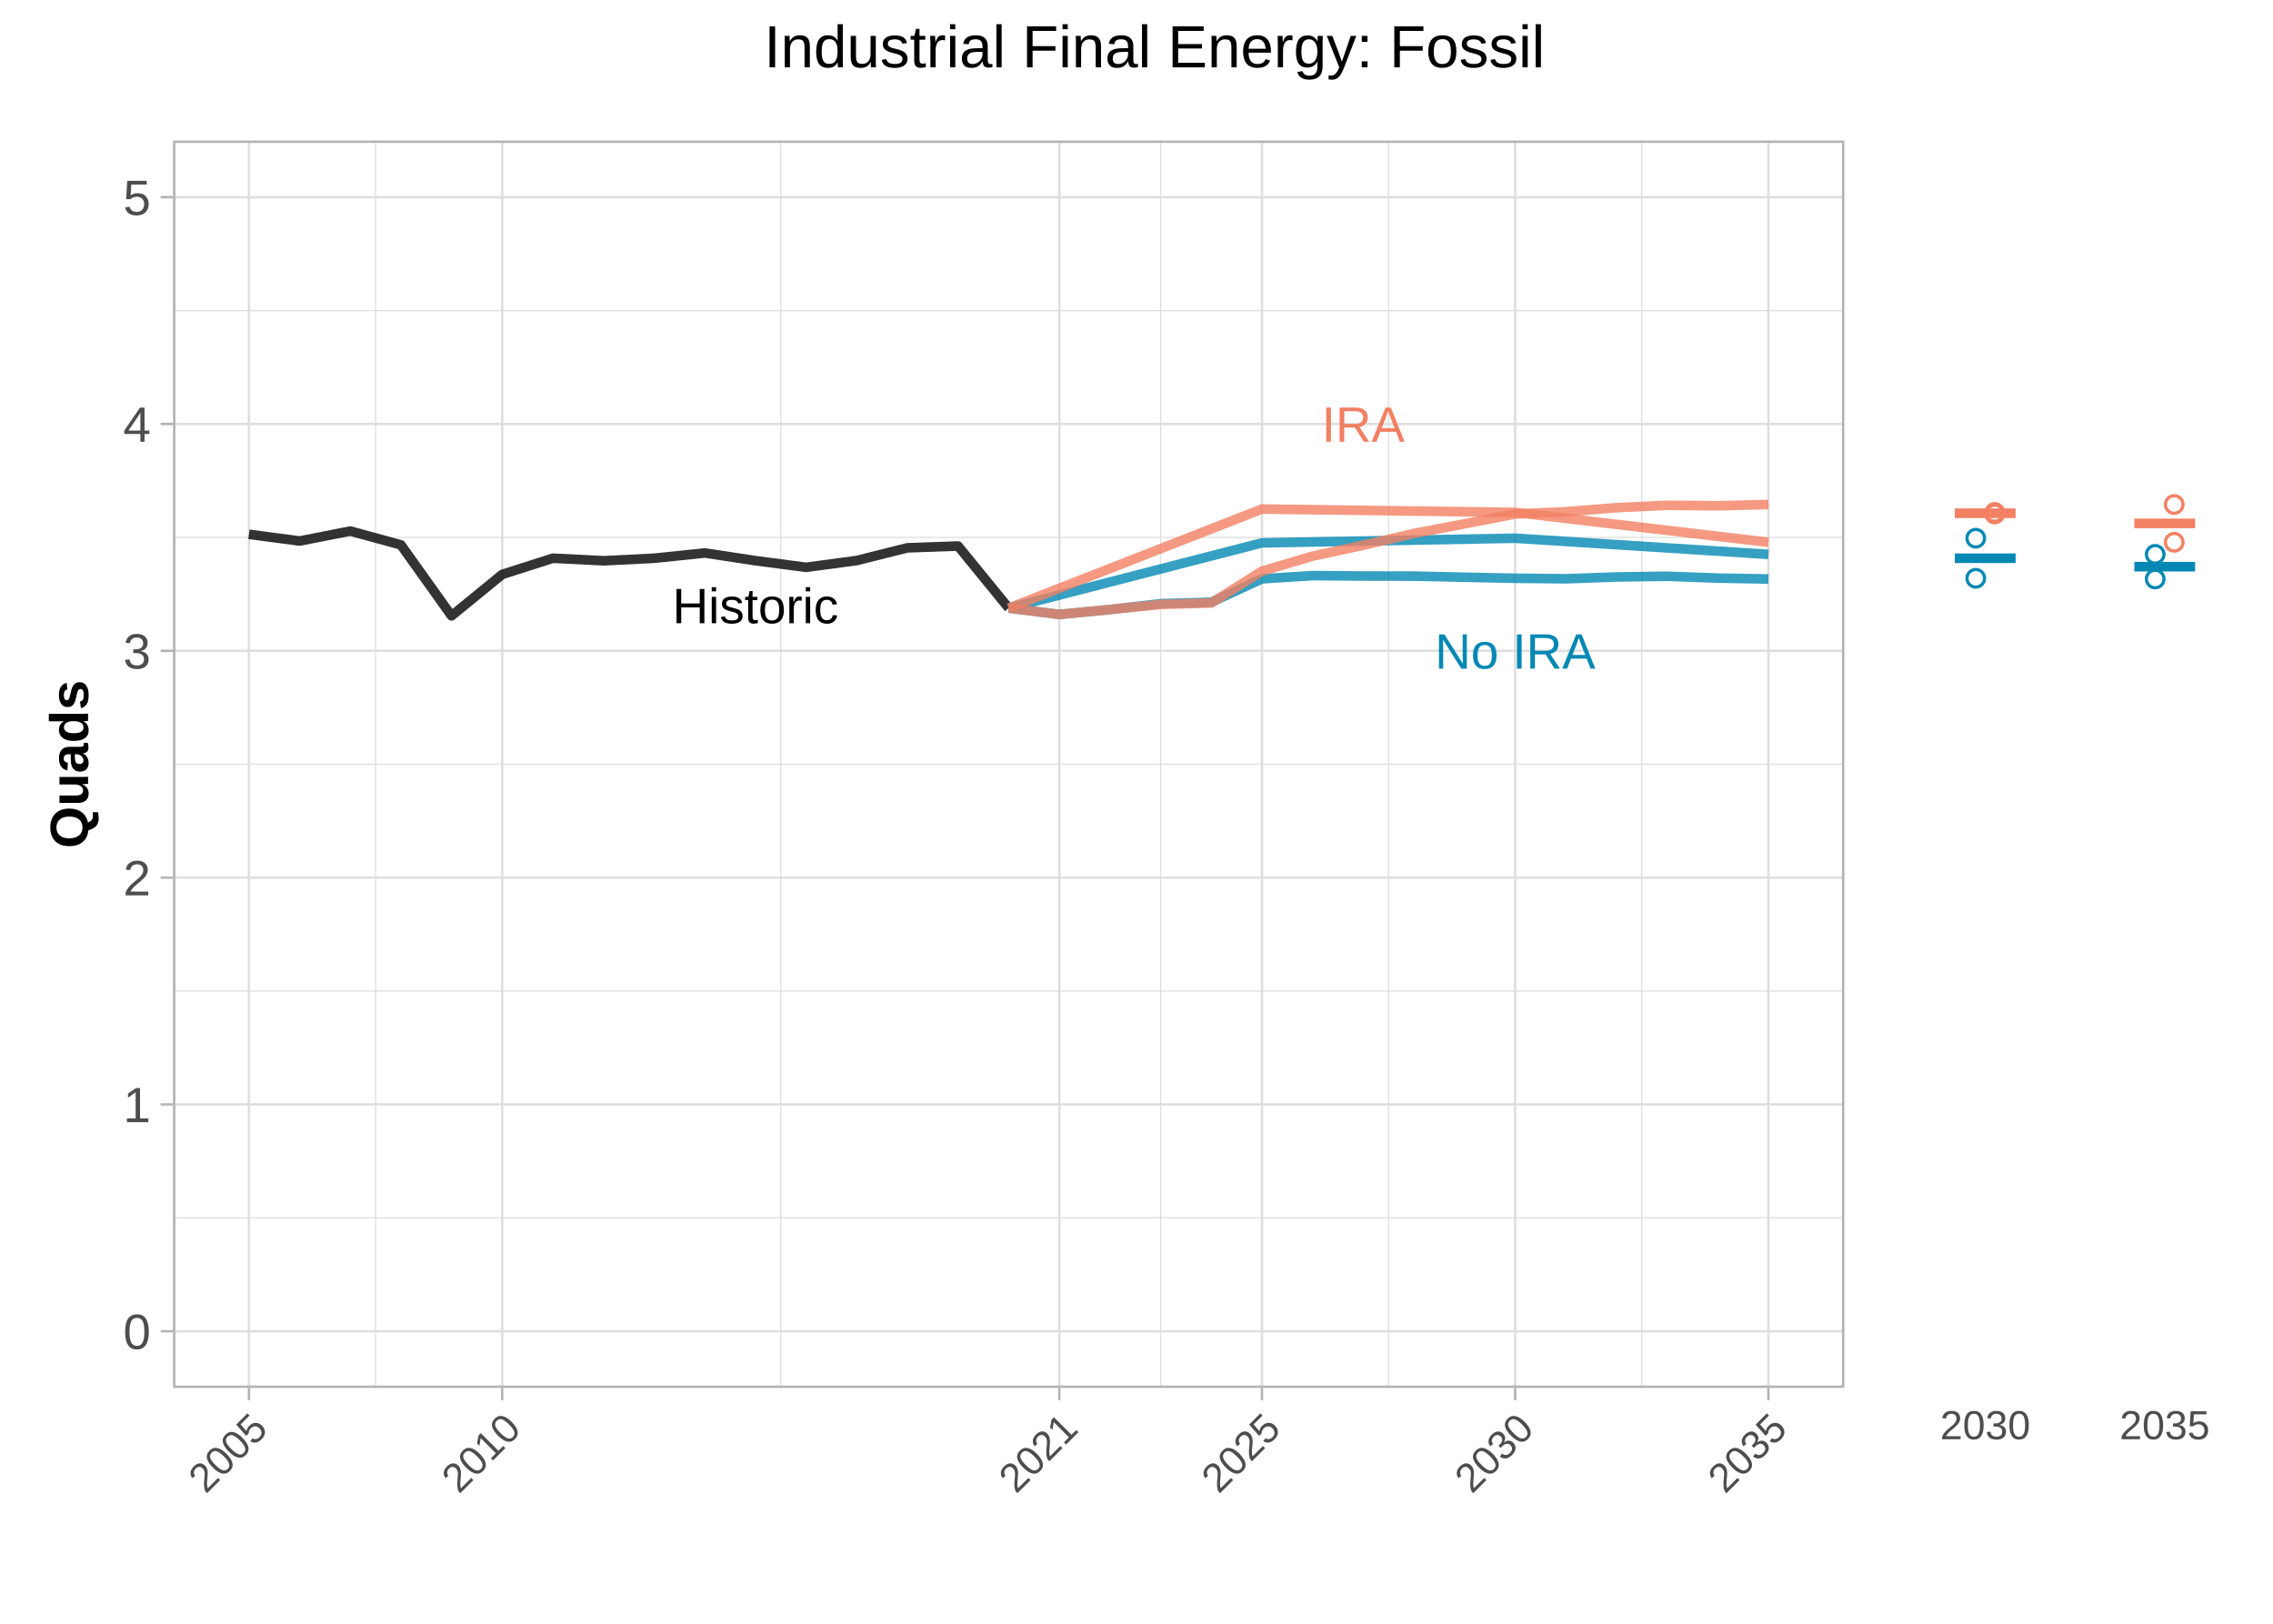
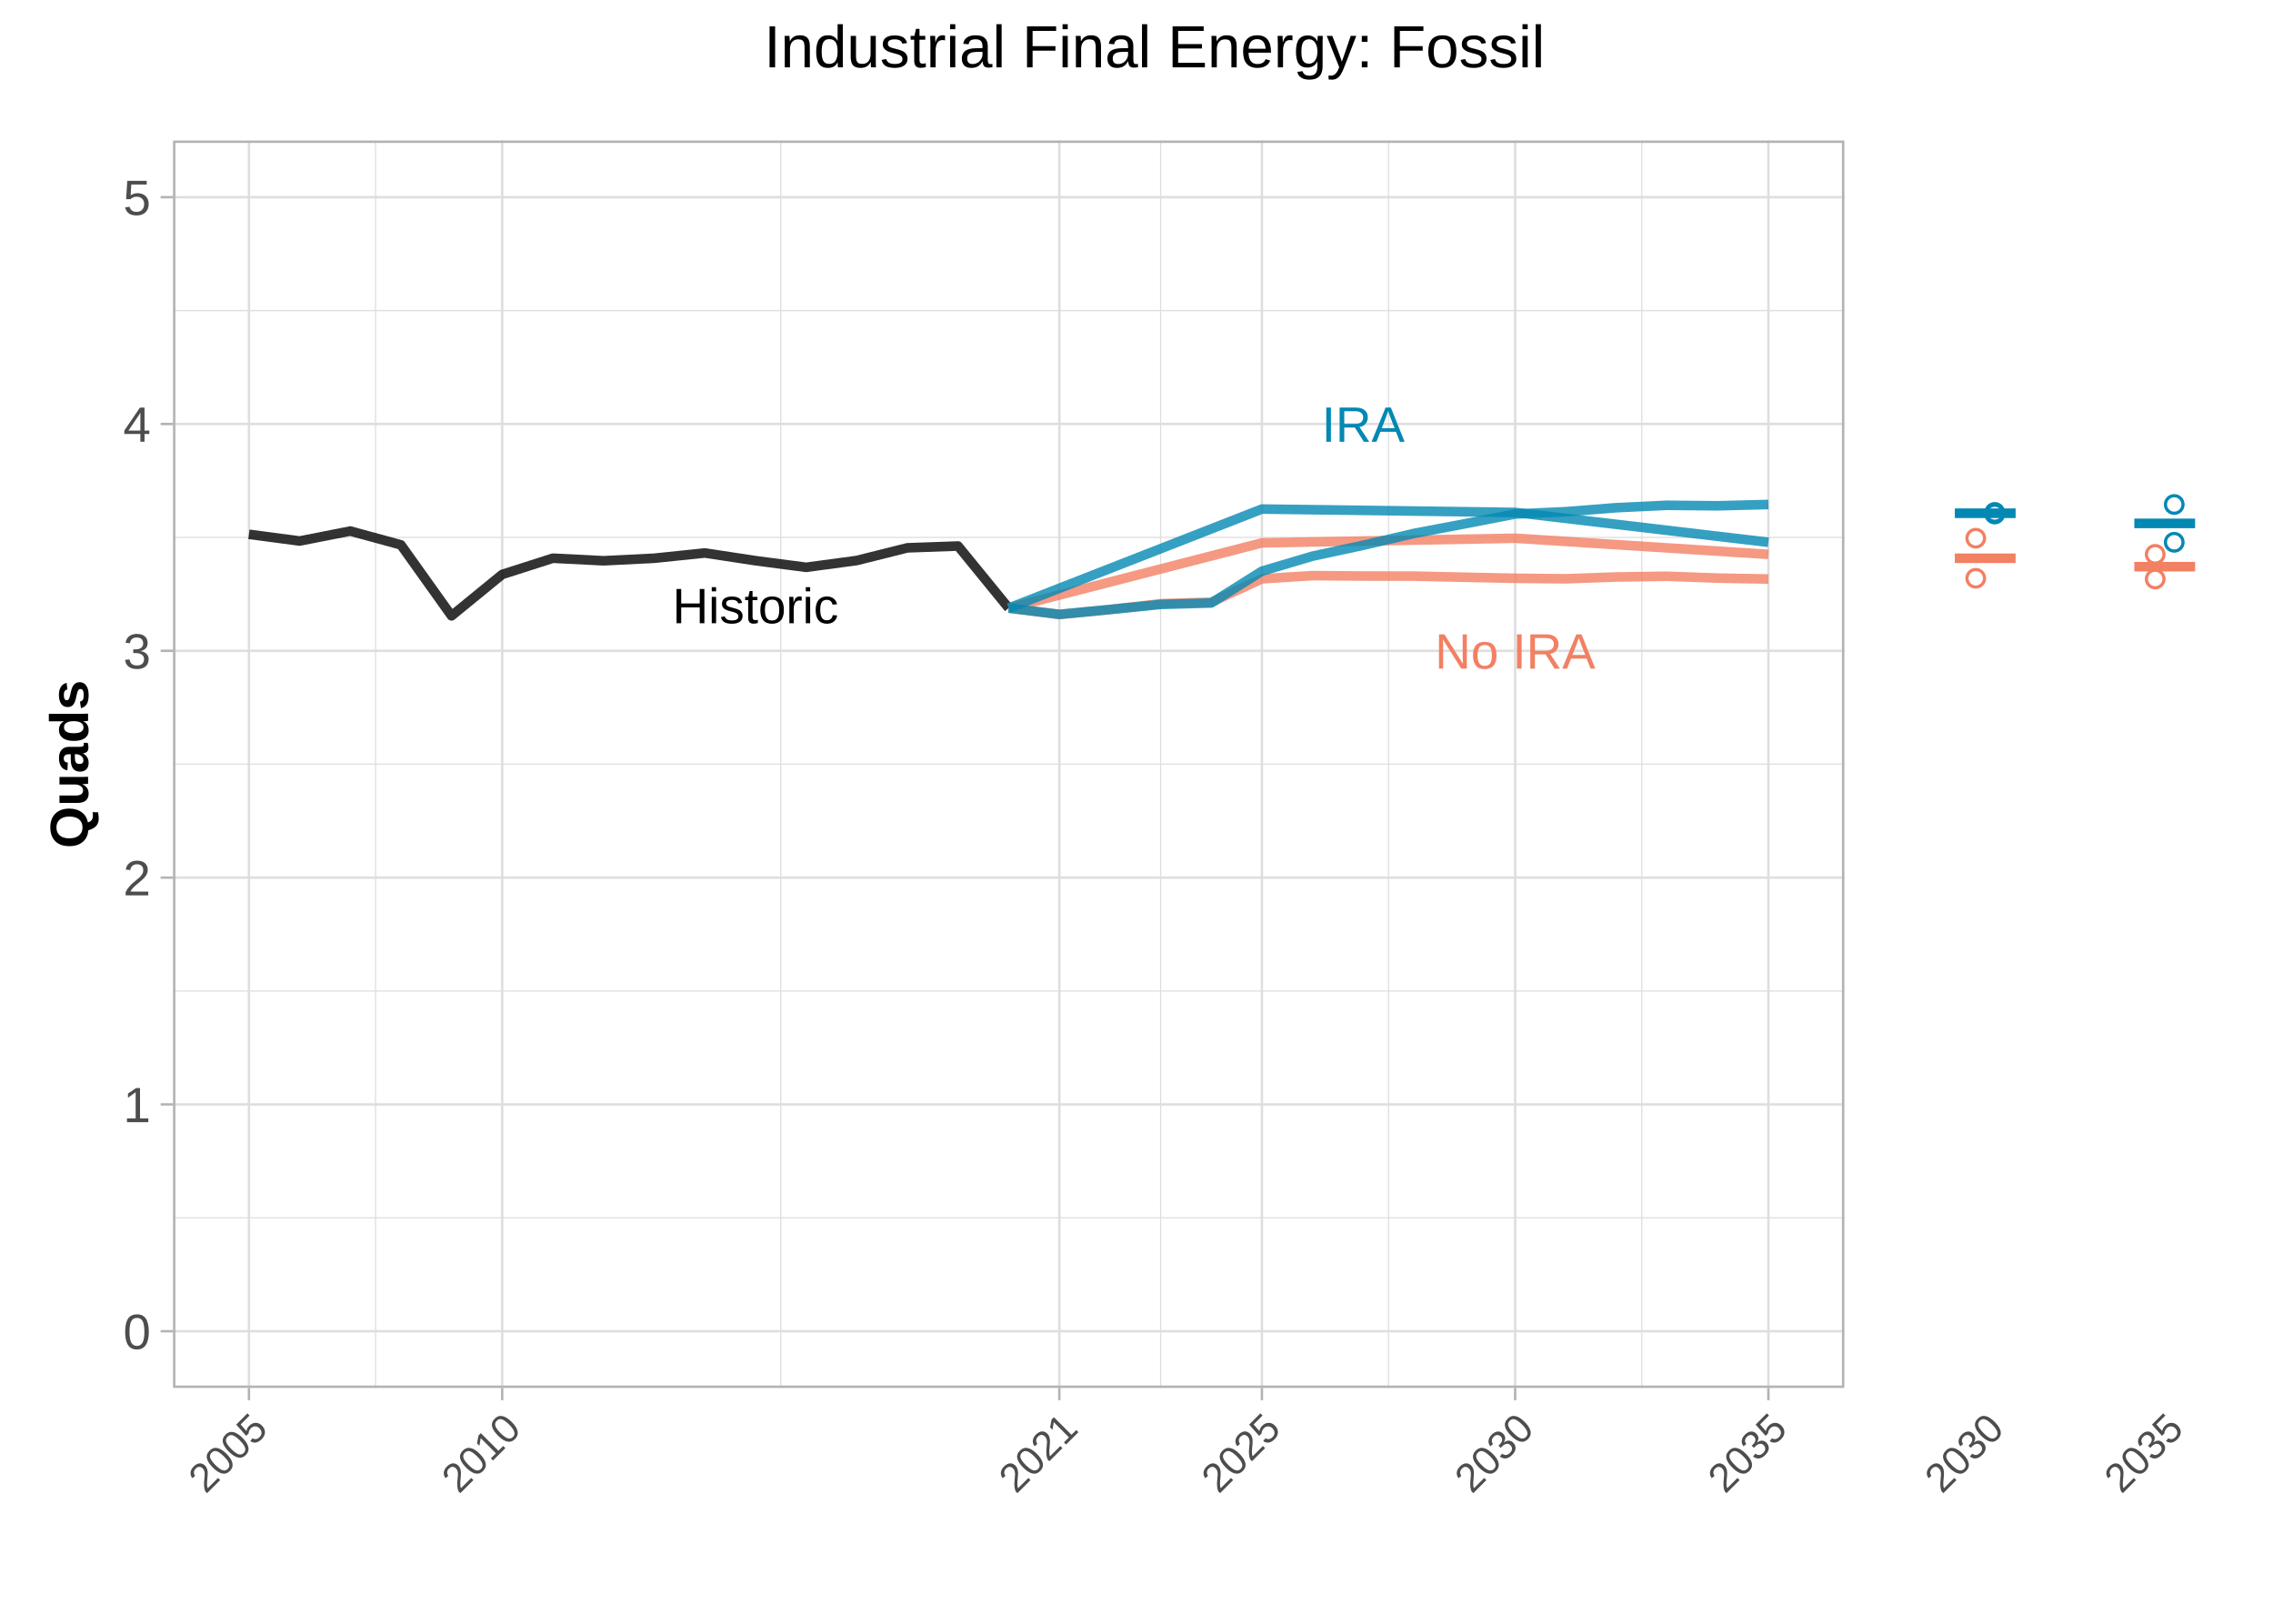
<svg xmlns="http://www.w3.org/2000/svg" class="svglite" width="504.00pt" height="360.00pt" viewBox="0 0 504.00 360.00">
  <defs>
    <style type="text/css">
    .svglite line, .svglite polyline, .svglite polygon, .svglite path, .svglite rect, .svglite circle {
      fill: none;
      stroke: #000000;
      stroke-linecap: round;
      stroke-linejoin: round;
      stroke-miterlimit: 10.00;
    }
    .svglite text {
      white-space: pre;
    }
  </style>
  </defs>
  <rect width="100%" height="100%" style="stroke: none; fill: #FFFFFF;" />
  <defs>
    <clipPath id="cpMC4wMHw1MDQuMDB8MC4wMHwzNjAuMDA=">
      <rect x="0.00" y="0.00" width="504.00" height="360.00" />
    </clipPath>
  </defs>
  <g clip-path="url(#cpMC4wMHw1MDQuMDB8MC4wMHwzNjAuMDA=)">
    <rect x="0" y="0.00" width="504.00" height="360.00" style="stroke-width: 1.07; stroke: #FFFFFF; fill: #FFFFFF;" />
  </g>
  <defs>
    <clipPath id="cpNS40OHw0MTguOTJ8MjMuMTh8MzU0LjUy">
      <rect x="5.48" y="23.18" width="413.44" height="331.34" />
    </clipPath>
  </defs>
  <g clip-path="url(#cpNS40OHw0MTguOTJ8MjMuMTh8MzU0LjUy)">
    <rect x="5.48" y="23.18" width="413.44" height="331.34" style="stroke-width: 1.07; stroke: #FFFFFF; fill: #FFFFFF;" />
  </g>
  <g clip-path="url(#cpMC4wMHw1MDQuMDB8MC4wMHwzNjAuMDA=)">
</g>
  <defs>
    <clipPath id="cpMzguMzZ8NDA4Ljk2fDMxLjE1fDMwNy43Mg==">
      <rect x="38.36" y="31.15" width="370.60" height="276.57" />
    </clipPath>
  </defs>
  <g clip-path="url(#cpMzguMzZ8NDA4Ljk2fDMxLjE1fDMwNy43Mg==)">
    <rect x="38.36" y="31.15" width="370.60" height="276.57" style="stroke-width: 1.07; stroke: none; fill: #FFFFFF;" />
    <polyline points="38.36,270.00 408.96,270.00 " style="stroke-width: 0.27; stroke: #DEDEDE; stroke-linecap: butt;" />
    <polyline points="38.36,219.72 408.96,219.72 " style="stroke-width: 0.27; stroke: #DEDEDE; stroke-linecap: butt;" />
    <polyline points="38.36,169.43 408.96,169.43 " style="stroke-width: 0.27; stroke: #DEDEDE; stroke-linecap: butt;" />
    <polyline points="38.36,119.15 408.96,119.15 " style="stroke-width: 0.27; stroke: #DEDEDE; stroke-linecap: butt;" />
    <polyline points="38.36,68.86 408.96,68.86 " style="stroke-width: 0.27; stroke: #DEDEDE; stroke-linecap: butt;" />
    <polyline points="83.28,307.72 83.28,31.15 " style="stroke-width: 0.27; stroke: #DEDEDE; stroke-linecap: butt;" />
    <polyline points="173.12,307.72 173.12,31.15 " style="stroke-width: 0.27; stroke: #DEDEDE; stroke-linecap: butt;" />
    <polyline points="257.35,307.72 257.35,31.15 " style="stroke-width: 0.27; stroke: #DEDEDE; stroke-linecap: butt;" />
    <polyline points="307.89,307.72 307.89,31.15 " style="stroke-width: 0.27; stroke: #DEDEDE; stroke-linecap: butt;" />
    <polyline points="364.04,307.72 364.04,31.15 " style="stroke-width: 0.27; stroke: #DEDEDE; stroke-linecap: butt;" />
    <polyline points="38.36,295.15 408.96,295.15 " style="stroke-width: 0.53; stroke: #DEDEDE; stroke-linecap: butt;" />
    <polyline points="38.36,244.86 408.96,244.86 " style="stroke-width: 0.53; stroke: #DEDEDE; stroke-linecap: butt;" />
    <polyline points="38.36,194.58 408.96,194.58 " style="stroke-width: 0.53; stroke: #DEDEDE; stroke-linecap: butt;" />
    <polyline points="38.36,144.29 408.96,144.29 " style="stroke-width: 0.53; stroke: #DEDEDE; stroke-linecap: butt;" />
    <polyline points="38.36,94.00 408.96,94.00 " style="stroke-width: 0.53; stroke: #DEDEDE; stroke-linecap: butt;" />
    <polyline points="38.36,43.72 408.96,43.72 " style="stroke-width: 0.53; stroke: #DEDEDE; stroke-linecap: butt;" />
    <polyline points="55.20,307.72 55.20,31.15 " style="stroke-width: 0.53; stroke: #DEDEDE; stroke-linecap: butt;" />
    <polyline points="111.35,307.72 111.35,31.15 " style="stroke-width: 0.53; stroke: #DEDEDE; stroke-linecap: butt;" />
    <polyline points="234.89,307.72 234.89,31.15 " style="stroke-width: 0.53; stroke: #DEDEDE; stroke-linecap: butt;" />
    <polyline points="279.81,307.72 279.81,31.15 " style="stroke-width: 0.53; stroke: #DEDEDE; stroke-linecap: butt;" />
    <polyline points="335.96,307.72 335.96,31.15 " style="stroke-width: 0.53; stroke: #DEDEDE; stroke-linecap: butt;" />
    <polyline points="392.11,307.72 392.11,31.15 " style="stroke-width: 0.53; stroke: #DEDEDE; stroke-linecap: butt;" />
    <polyline points="55.20,118.46 66.43,119.95 77.66,117.74 88.89,120.80 100.12,136.54 111.35,127.36 122.59,123.76 133.82,124.33 145.05,123.77 156.28,122.60 167.51,124.31 178.74,125.78 189.97,124.27 201.20,121.46 212.43,121.06 223.66,134.82 " style="stroke-width: 2.13; stroke: #000000; stroke-opacity: 0.80; stroke-linecap: butt;" />
-     <polyline points="223.66,134.82 279.81,120.36 335.96,119.33 392.11,122.91 " style="stroke-width: 2.13; stroke: #0388B3; stroke-opacity: 0.80; stroke-linecap: butt;" />
-     <polyline points="223.66,134.82 234.89,136.22 246.12,135.14 257.35,133.84 268.58,133.52 279.81,128.33 291.04,127.62 302.27,127.71 313.50,127.73 324.73,127.98 335.96,128.21 347.19,128.32 358.42,127.92 369.65,127.76 380.88,128.17 392.11,128.37 " style="stroke-width: 2.13; stroke: #0388B3; stroke-opacity: 0.80; stroke-linecap: butt;" />
-     <polyline points="223.66,134.82 279.81,112.86 335.96,113.61 392.11,120.23 " style="stroke-width: 2.13; stroke: #F28063; stroke-opacity: 0.80; stroke-linecap: butt;" />
-     <polyline points="223.66,134.82 234.89,136.22 246.12,135.13 257.35,134.01 268.58,133.69 279.81,126.63 291.04,123.30 302.27,120.89 313.50,118.27 324.73,116.14 335.96,113.96 347.19,113.45 358.42,112.56 369.65,112.03 380.88,112.14 392.11,111.85 " style="stroke-width: 2.13; stroke: #F28063; stroke-opacity: 0.80; stroke-linecap: butt;" />
+     <polyline points="223.66,134.82 279.81,120.36 335.96,119.33 392.11,122.91 " style="stroke-width: 2.13; stroke: #F28063; stroke-opacity: 0.80; stroke-linecap: butt;" />
+     <polyline points="223.66,134.82 234.89,136.22 246.12,135.14 257.35,133.84 268.58,133.52 279.81,128.33 291.04,127.62 302.27,127.71 313.50,127.73 324.73,127.98 335.96,128.21 347.19,128.32 358.42,127.92 369.65,127.76 380.88,128.17 392.11,128.37 " style="stroke-width: 2.13; stroke: #F28063; stroke-opacity: 0.80; stroke-linecap: butt;" />
+     <polyline points="223.66,134.82 279.81,112.86 335.96,113.61 392.11,120.23 " style="stroke-width: 2.13; stroke: #0388B3; stroke-opacity: 0.80; stroke-linecap: butt;" />
+     <polyline points="223.66,134.82 234.89,136.22 246.12,135.13 257.35,134.01 268.58,133.69 279.81,126.63 291.04,123.30 302.27,120.89 313.50,118.27 324.73,116.14 335.96,113.96 347.19,113.45 358.42,112.56 369.65,112.03 380.88,112.14 392.11,111.85 " style="stroke-width: 2.13; stroke: #0388B3; stroke-opacity: 0.80; stroke-linecap: butt;" />
    <text x="167.51" y="138.18" text-anchor="middle" style="font-size: 11.04px; font-family: &quot;Arial&quot;;" textLength="36.76px" lengthAdjust="spacingAndGlyphs">Historic</text>
-     <text x="335.96" y="148.24" text-anchor="middle" style="font-size: 11.04px;fill: #0388B3; font-family: &quot;Arial&quot;;" textLength="35.55px" lengthAdjust="spacingAndGlyphs">No IRA</text>
-     <text x="302.27" y="97.95" text-anchor="middle" style="font-size: 11.04px;fill: #F28063; font-family: &quot;Arial&quot;;" textLength="18.39px" lengthAdjust="spacingAndGlyphs">IRA</text>
+     <text x="335.96" y="148.24" text-anchor="middle" style="font-size: 11.04px;fill: #F28063; font-family: &quot;Arial&quot;;" textLength="35.55px" lengthAdjust="spacingAndGlyphs">No IRA</text>
+     <text x="302.27" y="97.95" text-anchor="middle" style="font-size: 11.04px;fill: #0388B3; font-family: &quot;Arial&quot;;" textLength="18.39px" lengthAdjust="spacingAndGlyphs">IRA</text>
    <rect x="38.36" y="31.15" width="370.60" height="276.57" style="stroke-width: 1.07; stroke: #B3B3B3;" />
  </g>
  <g clip-path="url(#cpMC4wMHw1MDQuMDB8MC4wMHwzNjAuMDA=)">
    <text x="33.43" y="299.09" text-anchor="end" style="font-size: 11.00px;fill: #4D4D4D; font-family: &quot;Arial&quot;;" textLength="6.12px" lengthAdjust="spacingAndGlyphs">0</text>
    <text x="33.43" y="248.80" text-anchor="end" style="font-size: 11.00px;fill: #4D4D4D; font-family: &quot;Arial&quot;;" textLength="6.12px" lengthAdjust="spacingAndGlyphs">1</text>
    <text x="33.43" y="198.51" text-anchor="end" style="font-size: 11.00px;fill: #4D4D4D; font-family: &quot;Arial&quot;;" textLength="6.12px" lengthAdjust="spacingAndGlyphs">2</text>
    <text x="33.43" y="148.23" text-anchor="end" style="font-size: 11.00px;fill: #4D4D4D; font-family: &quot;Arial&quot;;" textLength="6.12px" lengthAdjust="spacingAndGlyphs">3</text>
    <text x="33.43" y="97.94" text-anchor="end" style="font-size: 11.00px;fill: #4D4D4D; font-family: &quot;Arial&quot;;" textLength="6.12px" lengthAdjust="spacingAndGlyphs">4</text>
    <text x="33.43" y="47.66" text-anchor="end" style="font-size: 11.00px;fill: #4D4D4D; font-family: &quot;Arial&quot;;" textLength="6.12px" lengthAdjust="spacingAndGlyphs">5</text>
    <polyline points="35.62,295.15 38.36,295.15 " style="stroke-width: 0.53; stroke: #B3B3B3; stroke-linecap: butt;" />
    <polyline points="35.62,244.86 38.36,244.86 " style="stroke-width: 0.53; stroke: #B3B3B3; stroke-linecap: butt;" />
    <polyline points="35.62,194.58 38.36,194.58 " style="stroke-width: 0.53; stroke: #B3B3B3; stroke-linecap: butt;" />
    <polyline points="35.62,144.29 38.36,144.29 " style="stroke-width: 0.53; stroke: #B3B3B3; stroke-linecap: butt;" />
    <polyline points="35.62,94.00 38.36,94.00 " style="stroke-width: 0.53; stroke: #B3B3B3; stroke-linecap: butt;" />
    <polyline points="35.62,43.72 38.36,43.72 " style="stroke-width: 0.53; stroke: #B3B3B3; stroke-linecap: butt;" />
    <polyline points="55.20,310.46 55.20,307.72 " style="stroke-width: 0.53; stroke: #B3B3B3; stroke-linecap: butt;" />
    <polyline points="111.35,310.46 111.35,307.72 " style="stroke-width: 0.53; stroke: #B3B3B3; stroke-linecap: butt;" />
    <polyline points="234.89,310.46 234.89,307.72 " style="stroke-width: 0.53; stroke: #B3B3B3; stroke-linecap: butt;" />
    <polyline points="279.81,310.46 279.81,307.72 " style="stroke-width: 0.53; stroke: #B3B3B3; stroke-linecap: butt;" />
    <polyline points="335.96,310.46 335.96,307.72 " style="stroke-width: 0.53; stroke: #B3B3B3; stroke-linecap: butt;" />
    <polyline points="392.11,310.46 392.11,307.72 " style="stroke-width: 0.53; stroke: #B3B3B3; stroke-linecap: butt;" />
    <text transform="translate(59.76,317.21) rotate(-45)" text-anchor="end" style="font-size: 9.00px;fill: #4D4D4D; font-family: &quot;Arial&quot;;" textLength="20.02px" lengthAdjust="spacingAndGlyphs">2005</text>
    <text transform="translate(115.91,317.21) rotate(-45)" text-anchor="end" style="font-size: 9.00px;fill: #4D4D4D; font-family: &quot;Arial&quot;;" textLength="20.02px" lengthAdjust="spacingAndGlyphs">2010</text>
    <text transform="translate(239.44,317.21) rotate(-45)" text-anchor="end" style="font-size: 9.00px;fill: #4D4D4D; font-family: &quot;Arial&quot;;" textLength="20.02px" lengthAdjust="spacingAndGlyphs">2021</text>
    <text transform="translate(284.37,317.21) rotate(-45)" text-anchor="end" style="font-size: 9.00px;fill: #4D4D4D; font-family: &quot;Arial&quot;;" textLength="20.02px" lengthAdjust="spacingAndGlyphs">2025</text>
    <text transform="translate(340.52,317.21) rotate(-45)" text-anchor="end" style="font-size: 9.00px;fill: #4D4D4D; font-family: &quot;Arial&quot;;" textLength="20.02px" lengthAdjust="spacingAndGlyphs">2030</text>
    <text transform="translate(396.67,317.21) rotate(-45)" text-anchor="end" style="font-size: 9.00px;fill: #4D4D4D; font-family: &quot;Arial&quot;;" textLength="20.02px" lengthAdjust="spacingAndGlyphs">2035</text>
    <text transform="translate(19.53,169.43) rotate(-90)" text-anchor="middle" style="font-size: 12.00px; font-weight: bold; font-family: &quot;Arial&quot;;" textLength="37.35px" lengthAdjust="spacingAndGlyphs">Quads</text>
  </g>
  <defs>
    <clipPath id="cpNDE4LjkyfDQ1OC43MnwyMy4xOHwzNTQuNTI=">
      <rect x="418.92" y="23.18" width="39.80" height="331.34" />
    </clipPath>
  </defs>
  <g clip-path="url(#cpNDE4LjkyfDQ1OC43MnwyMy4xOHwzNTQuNTI=)">
    <rect x="418.92" y="23.18" width="39.80" height="331.34" style="stroke-width: 1.07; stroke: #FFFFFF; fill: #FFFFFF;" />
  </g>
  <g clip-path="url(#cpMC4wMHw1MDQuMDB8MC4wMHwzNjAuMDA=)">
</g>
  <defs>
    <clipPath id="cpNDIxLjY2fDQ1OC43MnwzMS4xNXwzMDcuNzI=">
      <rect x="421.66" y="31.15" width="37.06" height="276.57" />
    </clipPath>
  </defs>
  <g clip-path="url(#cpNDIxLjY2fDQ1OC43MnwzMS4xNXwzMDcuNzI=)">
    <rect x="421.66" y="31.15" width="37.06" height="276.57" style="stroke-width: 1.07; stroke: none; fill: #FFFFFF;" />
-     <circle cx="442.30" cy="113.96" r="1.95" style="stroke-width: 0.71; stroke: #F28063;" />
-     <circle cx="438.09" cy="128.21" r="1.95" style="stroke-width: 0.71; stroke: #0388B3;" />
-     <circle cx="442.30" cy="113.61" r="1.95" style="stroke-width: 0.71; stroke: #F28063;" />
-     <circle cx="438.09" cy="119.33" r="1.95" style="stroke-width: 0.71; stroke: #0388B3;" />
-     <line x1="433.45" y1="123.77" x2="446.93" y2="123.77" style="stroke-width: 2.13; stroke: #0388B3; stroke-linecap: butt;" />
-     <line x1="433.45" y1="113.79" x2="446.93" y2="113.79" style="stroke-width: 2.13; stroke: #F28063; stroke-linecap: butt;" />
+     <circle cx="442.30" cy="113.96" r="1.95" style="stroke-width: 0.71; stroke: #0388B3;" />
+     <circle cx="438.09" cy="128.21" r="1.95" style="stroke-width: 0.71; stroke: #F28063;" />
+     <circle cx="442.30" cy="113.61" r="1.95" style="stroke-width: 0.71; stroke: #0388B3;" />
+     <circle cx="438.09" cy="119.33" r="1.95" style="stroke-width: 0.71; stroke: #F28063;" />
+     <line x1="433.45" y1="123.77" x2="446.93" y2="123.77" style="stroke-width: 2.13; stroke: #F28063; stroke-linecap: butt;" />
+     <line x1="433.45" y1="113.79" x2="446.93" y2="113.79" style="stroke-width: 2.13; stroke: #0388B3; stroke-linecap: butt;" />
  </g>
  <g clip-path="url(#cpMC4wMHw1MDQuMDB8MC4wMHwzNjAuMDA=)">
-     <text x="440.19" y="319.09" text-anchor="middle" style="font-size: 9.00px;fill: #4D4D4D; font-family: &quot;Arial&quot;;" textLength="20.02px" lengthAdjust="spacingAndGlyphs">2030</text>
+     <text transform="translate(444.75,317.21) rotate(-45)" text-anchor="end" style="font-size: 9.00px;fill: #4D4D4D; font-family: &quot;Arial&quot;;" textLength="20.02px" lengthAdjust="spacingAndGlyphs">2030</text>
  </g>
  <defs>
    <clipPath id="cpNDU4LjcyfDQ5OC41MnwyMy4xOHwzNTQuNTI=">
      <rect x="458.72" y="23.18" width="39.80" height="331.34" />
    </clipPath>
  </defs>
  <g clip-path="url(#cpNDU4LjcyfDQ5OC41MnwyMy4xOHwzNTQuNTI=)">
    <rect x="458.72" y="23.18" width="39.80" height="331.34" style="stroke-width: 1.07; stroke: #FFFFFF; fill: #FFFFFF;" />
  </g>
  <g clip-path="url(#cpMC4wMHw1MDQuMDB8MC4wMHwzNjAuMDA=)">
</g>
  <defs>
    <clipPath id="cpNDYxLjQ2fDQ5OC41MnwzMS4xNXwzMDcuNzI=">
      <rect x="461.46" y="31.15" width="37.06" height="276.57" />
    </clipPath>
  </defs>
  <g clip-path="url(#cpNDYxLjQ2fDQ5OC41MnwzMS4xNXwzMDcuNzI=)">
    <rect x="461.46" y="31.15" width="37.06" height="276.57" style="stroke-width: 1.07; stroke: none; fill: #FFFFFF;" />
-     <circle cx="482.10" cy="111.85" r="1.95" style="stroke-width: 0.71; stroke: #F28063;" />
-     <circle cx="477.88" cy="128.37" r="1.95" style="stroke-width: 0.71; stroke: #0388B3;" />
-     <circle cx="482.10" cy="120.23" r="1.95" style="stroke-width: 0.71; stroke: #F28063;" />
-     <circle cx="477.88" cy="122.91" r="1.95" style="stroke-width: 0.71; stroke: #0388B3;" />
-     <line x1="473.25" y1="125.64" x2="486.73" y2="125.64" style="stroke-width: 2.13; stroke: #0388B3; stroke-linecap: butt;" />
-     <line x1="473.25" y1="116.04" x2="486.73" y2="116.04" style="stroke-width: 2.13; stroke: #F28063; stroke-linecap: butt;" />
+     <circle cx="482.10" cy="111.85" r="1.95" style="stroke-width: 0.71; stroke: #0388B3;" />
+     <circle cx="477.88" cy="128.37" r="1.95" style="stroke-width: 0.71; stroke: #F28063;" />
+     <circle cx="482.10" cy="120.23" r="1.95" style="stroke-width: 0.71; stroke: #0388B3;" />
+     <circle cx="477.88" cy="122.91" r="1.95" style="stroke-width: 0.71; stroke: #F28063;" />
+     <line x1="473.25" y1="125.64" x2="486.73" y2="125.64" style="stroke-width: 2.13; stroke: #F28063; stroke-linecap: butt;" />
+     <line x1="473.25" y1="116.04" x2="486.73" y2="116.04" style="stroke-width: 2.13; stroke: #0388B3; stroke-linecap: butt;" />
  </g>
  <g clip-path="url(#cpMC4wMHw1MDQuMDB8MC4wMHwzNjAuMDA=)">
-     <text x="479.99" y="319.09" text-anchor="middle" style="font-size: 9.00px;fill: #4D4D4D; font-family: &quot;Arial&quot;;" textLength="20.02px" lengthAdjust="spacingAndGlyphs">2035</text>
+     <text transform="translate(484.55,317.21) rotate(-45)" text-anchor="end" style="font-size: 9.00px;fill: #4D4D4D; font-family: &quot;Arial&quot;;" textLength="20.02px" lengthAdjust="spacingAndGlyphs">2035</text>
    <text x="255.99" y="14.93" text-anchor="middle" style="font-size: 13.20px; font-family: &quot;Arial&quot;;" textLength="173.02px" lengthAdjust="spacingAndGlyphs">Industrial Final Energy: Fossil</text>
  </g>
</svg>
